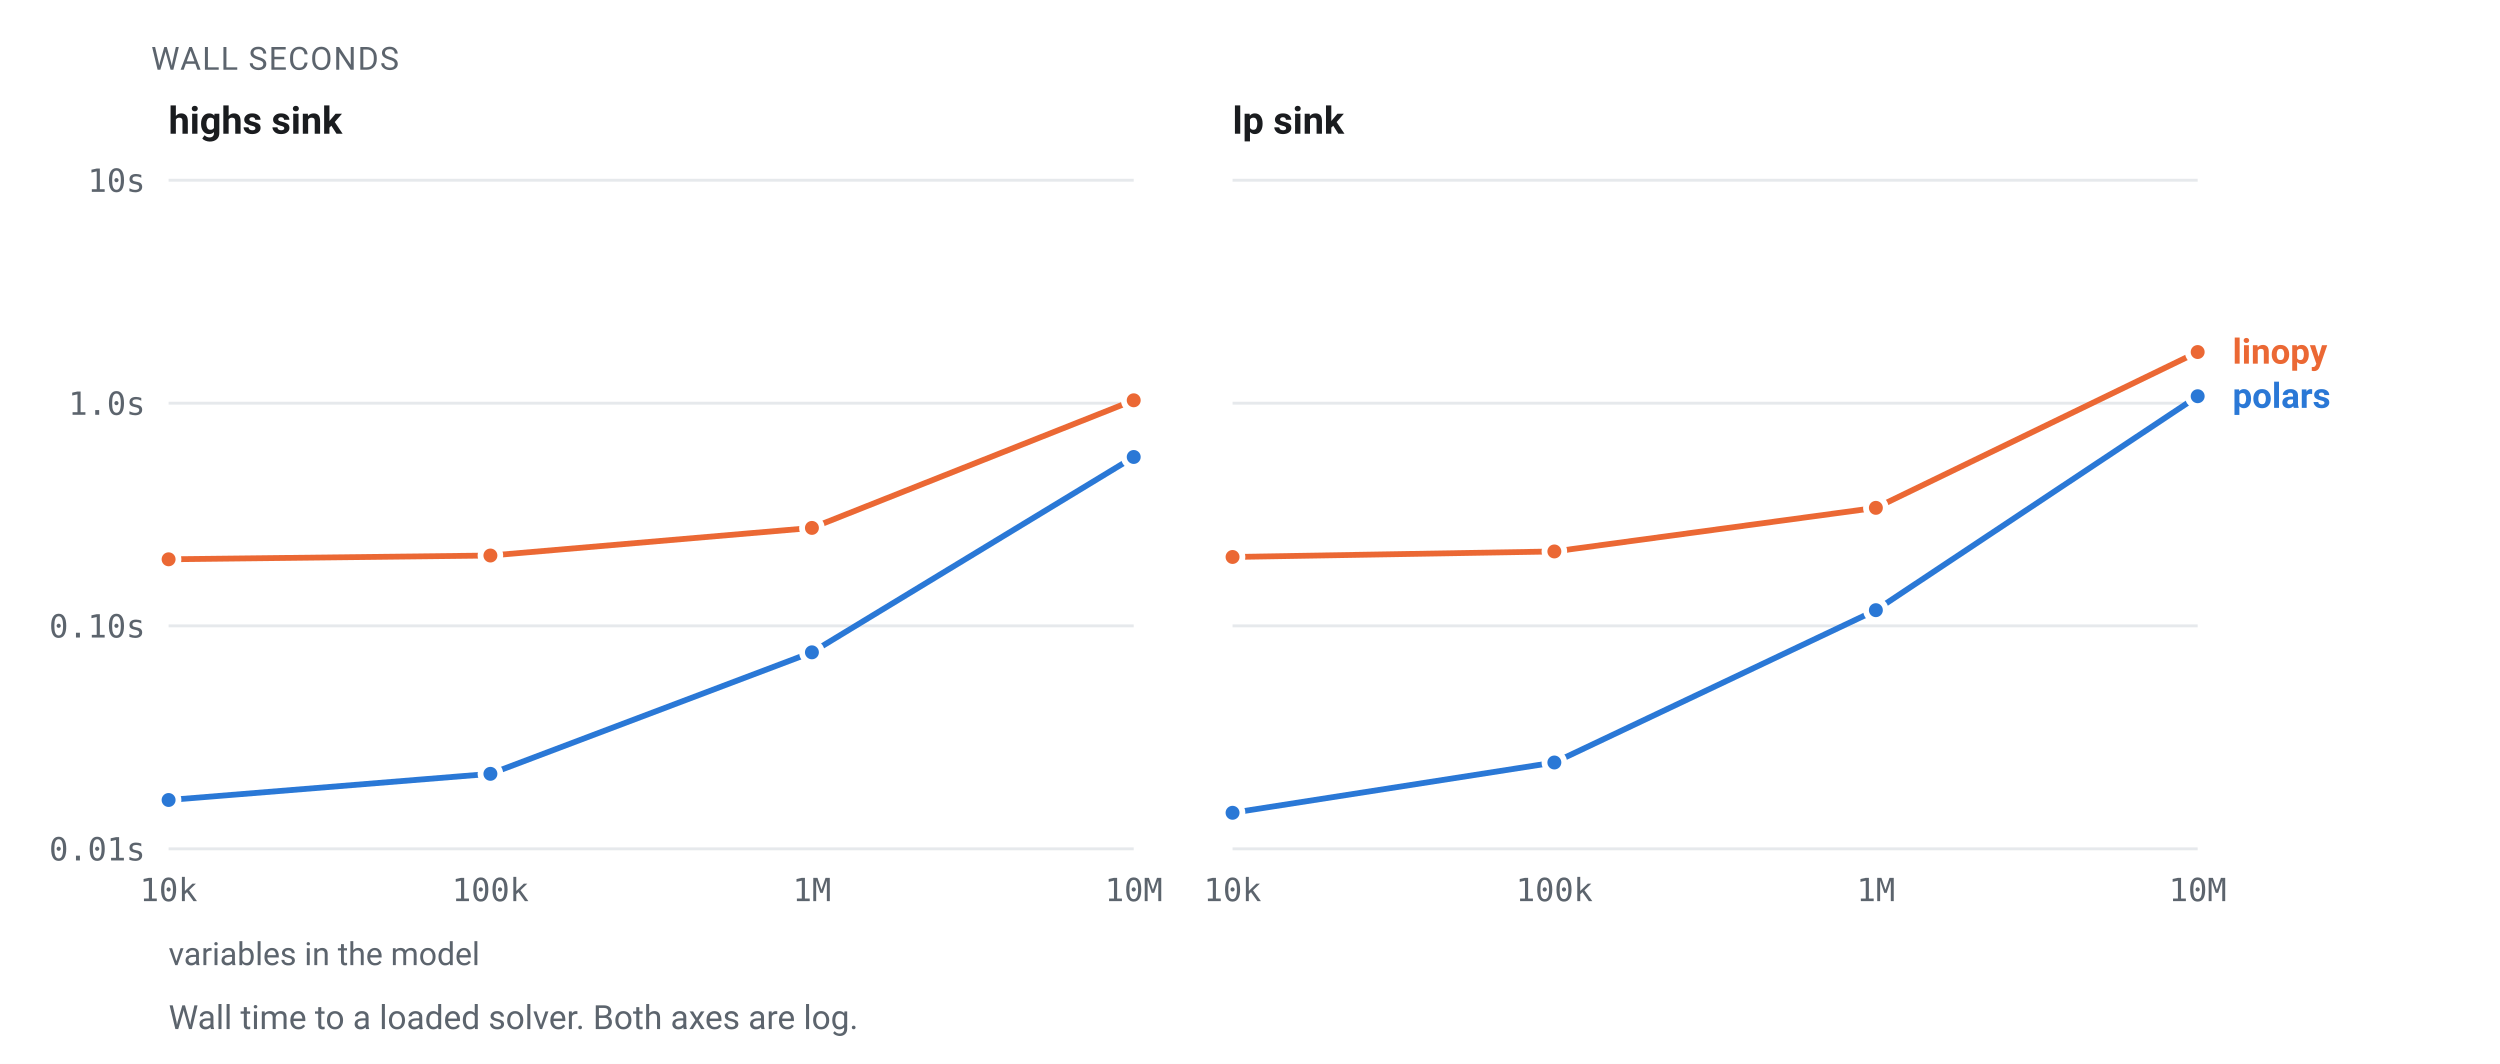
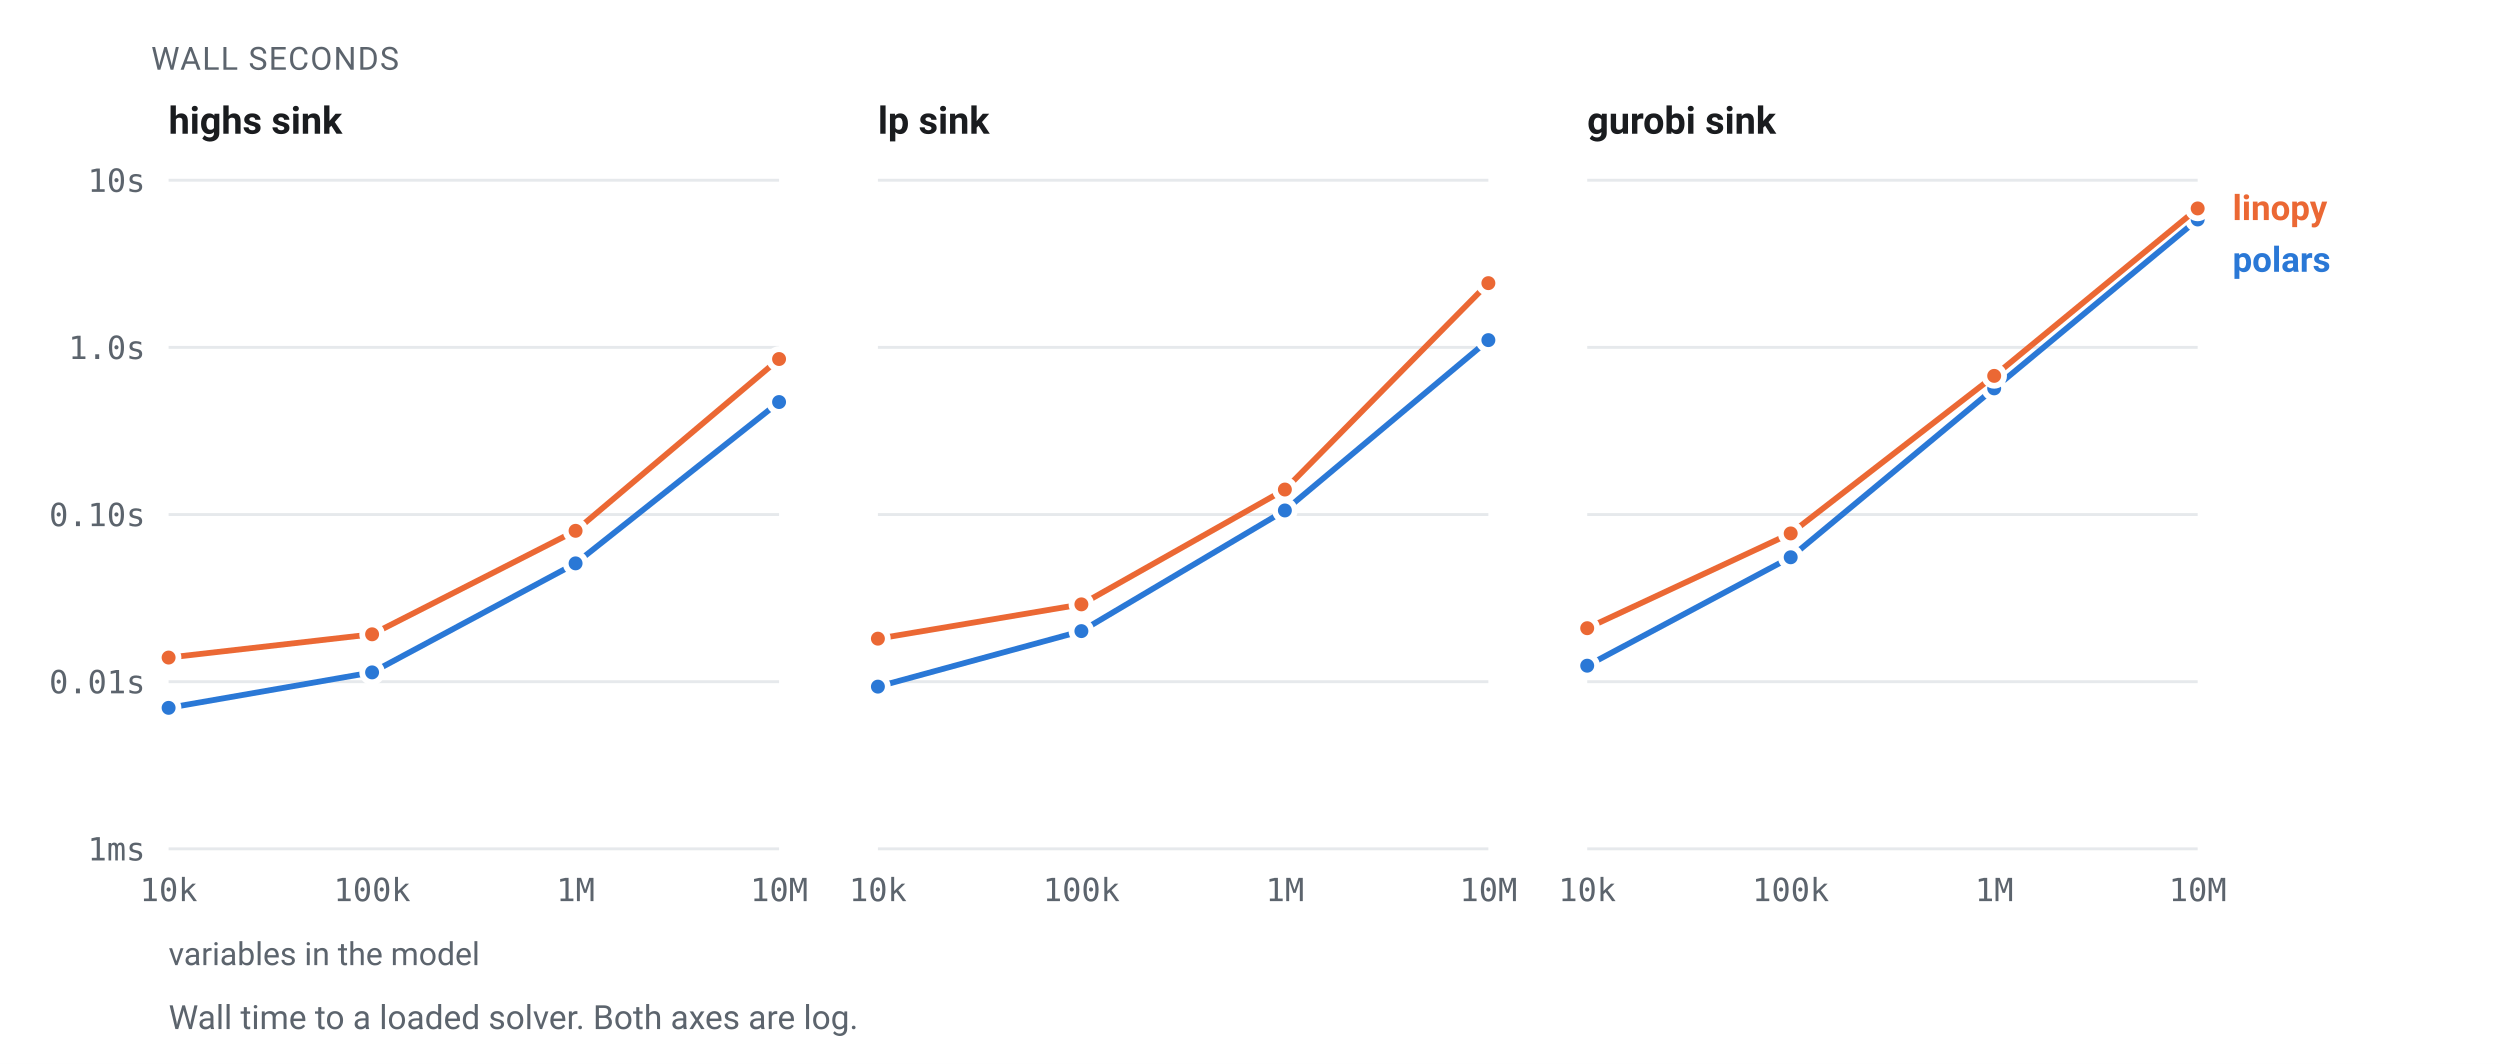
<svg xmlns="http://www.w3.org/2000/svg" viewBox="0 0 860 366" width="860" height="366" font-family="system-ui, -apple-system, 'Segoe UI', Roboto, sans-serif" role="img" aria-label="Wall time to a loaded solver. Both axes are log.">
  <rect width="860" height="366" fill="#ffffff" />
  <text x="58" y="46" font-size="13" font-weight="600" fill="#1a1c1f">highs sink</text>
-   <line x1="58" y1="292.0" x2="390" y2="292.0" stroke="#e6e9ec" stroke-width="1" />
-   <text x="50" y="296.0" font-size="11" text-anchor="end" font-family="ui-monospace, 'JetBrains Mono', 'SF Mono', Menlo, monospace" fill="#5c646d">0.01s</text>
-   <line x1="58" y1="215.3" x2="390" y2="215.3" stroke="#e6e9ec" stroke-width="1" />
-   <text x="50" y="219.3" font-size="11" text-anchor="end" font-family="ui-monospace, 'JetBrains Mono', 'SF Mono', Menlo, monospace" fill="#5c646d">0.10s</text>
-   <line x1="58" y1="138.7" x2="390" y2="138.7" stroke="#e6e9ec" stroke-width="1" />
-   <text x="50" y="142.7" font-size="11" text-anchor="end" font-family="ui-monospace, 'JetBrains Mono', 'SF Mono', Menlo, monospace" fill="#5c646d">1.0s</text>
-   <line x1="58" y1="62.0" x2="390" y2="62.0" stroke="#e6e9ec" stroke-width="1" />
+   <line x1="58" y1="292.0" x2="268" y2="292.0" stroke="#e6e9ec" stroke-width="1" />
+   <text x="50" y="296.0" font-size="11" text-anchor="end" font-family="ui-monospace, 'JetBrains Mono', 'SF Mono', Menlo, monospace" fill="#5c646d">1ms</text>
+   <line x1="58" y1="234.5" x2="268" y2="234.5" stroke="#e6e9ec" stroke-width="1" />
+   <text x="50" y="238.5" font-size="11" text-anchor="end" font-family="ui-monospace, 'JetBrains Mono', 'SF Mono', Menlo, monospace" fill="#5c646d">0.01s</text>
+   <line x1="58" y1="177.0" x2="268" y2="177.0" stroke="#e6e9ec" stroke-width="1" />
+   <text x="50" y="181.0" font-size="11" text-anchor="end" font-family="ui-monospace, 'JetBrains Mono', 'SF Mono', Menlo, monospace" fill="#5c646d">0.10s</text>
+   <line x1="58" y1="119.5" x2="268" y2="119.5" stroke="#e6e9ec" stroke-width="1" />
+   <text x="50" y="123.5" font-size="11" text-anchor="end" font-family="ui-monospace, 'JetBrains Mono', 'SF Mono', Menlo, monospace" fill="#5c646d">1.0s</text>
+   <line x1="58" y1="62.0" x2="268" y2="62.0" stroke="#e6e9ec" stroke-width="1" />
  <text x="50" y="66.0" font-size="11" text-anchor="end" font-family="ui-monospace, 'JetBrains Mono', 'SF Mono', Menlo, monospace" fill="#5c646d">10s</text>
  <text x="58.0" y="310" font-size="11" text-anchor="middle" font-family="ui-monospace, 'JetBrains Mono', 'SF Mono', Menlo, monospace" fill="#5c646d">10k</text>
-   <text x="168.7" y="310" font-size="11" text-anchor="middle" font-family="ui-monospace, 'JetBrains Mono', 'SF Mono', Menlo, monospace" fill="#5c646d">100k</text>
-   <text x="279.3" y="310" font-size="11" text-anchor="middle" font-family="ui-monospace, 'JetBrains Mono', 'SF Mono', Menlo, monospace" fill="#5c646d">1M</text>
-   <text x="390.0" y="310" font-size="11" text-anchor="middle" font-family="ui-monospace, 'JetBrains Mono', 'SF Mono', Menlo, monospace" fill="#5c646d">10M</text>
-   <path d="M58.0,275.2 L168.7,266.2 L279.3,224.4 L390.0,157.2" fill="none" stroke="#2a78d6" stroke-width="2" stroke-linejoin="round" stroke-linecap="round" />
-   <circle cx="58.0" cy="275.2" r="3.4" fill="#2a78d6" stroke="#ffffff" stroke-width="2" />
-   <circle cx="168.7" cy="266.2" r="3.4" fill="#2a78d6" stroke="#ffffff" stroke-width="2" />
-   <circle cx="279.3" cy="224.4" r="3.4" fill="#2a78d6" stroke="#ffffff" stroke-width="2" />
-   <circle cx="390.0" cy="157.2" r="3.4" fill="#2a78d6" stroke="#ffffff" stroke-width="2" />
-   <path d="M58.0,192.4 L168.7,191.1 L279.3,181.6 L390.0,137.7" fill="none" stroke="#eb6834" stroke-width="2" stroke-linejoin="round" stroke-linecap="round" />
-   <circle cx="58.0" cy="192.4" r="3.4" fill="#eb6834" stroke="#ffffff" stroke-width="2" />
-   <circle cx="168.7" cy="191.1" r="3.4" fill="#eb6834" stroke="#ffffff" stroke-width="2" />
-   <circle cx="279.3" cy="181.6" r="3.4" fill="#eb6834" stroke="#ffffff" stroke-width="2" />
-   <circle cx="390.0" cy="137.7" r="3.4" fill="#eb6834" stroke="#ffffff" stroke-width="2" />
-   <text x="424" y="46" font-size="13" font-weight="600" fill="#1a1c1f">lp sink</text>
-   <line x1="424" y1="292.0" x2="756" y2="292.0" stroke="#e6e9ec" stroke-width="1" />
-   <line x1="424" y1="215.3" x2="756" y2="215.3" stroke="#e6e9ec" stroke-width="1" />
-   <line x1="424" y1="138.7" x2="756" y2="138.7" stroke="#e6e9ec" stroke-width="1" />
-   <line x1="424" y1="62.0" x2="756" y2="62.0" stroke="#e6e9ec" stroke-width="1" />
-   <text x="424.0" y="310" font-size="11" text-anchor="middle" font-family="ui-monospace, 'JetBrains Mono', 'SF Mono', Menlo, monospace" fill="#5c646d">10k</text>
-   <text x="534.7" y="310" font-size="11" text-anchor="middle" font-family="ui-monospace, 'JetBrains Mono', 'SF Mono', Menlo, monospace" fill="#5c646d">100k</text>
-   <text x="645.3" y="310" font-size="11" text-anchor="middle" font-family="ui-monospace, 'JetBrains Mono', 'SF Mono', Menlo, monospace" fill="#5c646d">1M</text>
+   <text x="128.0" y="310" font-size="11" text-anchor="middle" font-family="ui-monospace, 'JetBrains Mono', 'SF Mono', Menlo, monospace" fill="#5c646d">100k</text>
+   <text x="198.0" y="310" font-size="11" text-anchor="middle" font-family="ui-monospace, 'JetBrains Mono', 'SF Mono', Menlo, monospace" fill="#5c646d">1M</text>
+   <text x="268.0" y="310" font-size="11" text-anchor="middle" font-family="ui-monospace, 'JetBrains Mono', 'SF Mono', Menlo, monospace" fill="#5c646d">10M</text>
+   <path d="M58.0,243.5 L128.0,231.3 L198.0,193.8 L268.0,138.3" fill="none" stroke="#2a78d6" stroke-width="2" stroke-linejoin="round" stroke-linecap="round" />
+   <circle cx="58.0" cy="243.5" r="3.4" fill="#2a78d6" stroke="#ffffff" stroke-width="2" />
+   <circle cx="128.0" cy="231.3" r="3.4" fill="#2a78d6" stroke="#ffffff" stroke-width="2" />
+   <circle cx="198.0" cy="193.8" r="3.4" fill="#2a78d6" stroke="#ffffff" stroke-width="2" />
+   <circle cx="268.0" cy="138.3" r="3.4" fill="#2a78d6" stroke="#ffffff" stroke-width="2" />
+   <path d="M58.0,226.2 L128.0,218.2 L198.0,182.6 L268.0,123.5" fill="none" stroke="#eb6834" stroke-width="2" stroke-linejoin="round" stroke-linecap="round" />
+   <circle cx="58.0" cy="226.2" r="3.4" fill="#eb6834" stroke="#ffffff" stroke-width="2" />
+   <circle cx="128.0" cy="218.2" r="3.4" fill="#eb6834" stroke="#ffffff" stroke-width="2" />
+   <circle cx="198.0" cy="182.6" r="3.4" fill="#eb6834" stroke="#ffffff" stroke-width="2" />
+   <circle cx="268.0" cy="123.5" r="3.4" fill="#eb6834" stroke="#ffffff" stroke-width="2" />
+   <text x="302" y="46" font-size="13" font-weight="600" fill="#1a1c1f">lp sink</text>
+   <line x1="302" y1="292.0" x2="512" y2="292.0" stroke="#e6e9ec" stroke-width="1" />
+   <line x1="302" y1="234.5" x2="512" y2="234.5" stroke="#e6e9ec" stroke-width="1" />
+   <line x1="302" y1="177.0" x2="512" y2="177.0" stroke="#e6e9ec" stroke-width="1" />
+   <line x1="302" y1="119.5" x2="512" y2="119.5" stroke="#e6e9ec" stroke-width="1" />
+   <line x1="302" y1="62.0" x2="512" y2="62.0" stroke="#e6e9ec" stroke-width="1" />
+   <text x="302.0" y="310" font-size="11" text-anchor="middle" font-family="ui-monospace, 'JetBrains Mono', 'SF Mono', Menlo, monospace" fill="#5c646d">10k</text>
+   <text x="372.0" y="310" font-size="11" text-anchor="middle" font-family="ui-monospace, 'JetBrains Mono', 'SF Mono', Menlo, monospace" fill="#5c646d">100k</text>
+   <text x="442.0" y="310" font-size="11" text-anchor="middle" font-family="ui-monospace, 'JetBrains Mono', 'SF Mono', Menlo, monospace" fill="#5c646d">1M</text>
+   <text x="512.0" y="310" font-size="11" text-anchor="middle" font-family="ui-monospace, 'JetBrains Mono', 'SF Mono', Menlo, monospace" fill="#5c646d">10M</text>
+   <path d="M302.0,236.2 L372.0,217.1 L442.0,175.6 L512.0,117.0" fill="none" stroke="#2a78d6" stroke-width="2" stroke-linejoin="round" stroke-linecap="round" />
+   <circle cx="302.0" cy="236.2" r="3.4" fill="#2a78d6" stroke="#ffffff" stroke-width="2" />
+   <circle cx="372.0" cy="217.1" r="3.4" fill="#2a78d6" stroke="#ffffff" stroke-width="2" />
+   <circle cx="442.0" cy="175.6" r="3.4" fill="#2a78d6" stroke="#ffffff" stroke-width="2" />
+   <circle cx="512.0" cy="117.0" r="3.4" fill="#2a78d6" stroke="#ffffff" stroke-width="2" />
+   <path d="M302.0,219.7 L372.0,207.9 L442.0,168.4 L512.0,97.4" fill="none" stroke="#eb6834" stroke-width="2" stroke-linejoin="round" stroke-linecap="round" />
+   <circle cx="302.0" cy="219.7" r="3.4" fill="#eb6834" stroke="#ffffff" stroke-width="2" />
+   <circle cx="372.0" cy="207.9" r="3.4" fill="#eb6834" stroke="#ffffff" stroke-width="2" />
+   <circle cx="442.0" cy="168.4" r="3.4" fill="#eb6834" stroke="#ffffff" stroke-width="2" />
+   <circle cx="512.0" cy="97.4" r="3.4" fill="#eb6834" stroke="#ffffff" stroke-width="2" />
+   <text x="546" y="46" font-size="13" font-weight="600" fill="#1a1c1f">gurobi sink</text>
+   <line x1="546" y1="292.0" x2="756" y2="292.0" stroke="#e6e9ec" stroke-width="1" />
+   <line x1="546" y1="234.5" x2="756" y2="234.5" stroke="#e6e9ec" stroke-width="1" />
+   <line x1="546" y1="177.0" x2="756" y2="177.0" stroke="#e6e9ec" stroke-width="1" />
+   <line x1="546" y1="119.5" x2="756" y2="119.5" stroke="#e6e9ec" stroke-width="1" />
+   <line x1="546" y1="62.0" x2="756" y2="62.0" stroke="#e6e9ec" stroke-width="1" />
+   <text x="546.0" y="310" font-size="11" text-anchor="middle" font-family="ui-monospace, 'JetBrains Mono', 'SF Mono', Menlo, monospace" fill="#5c646d">10k</text>
+   <text x="616.0" y="310" font-size="11" text-anchor="middle" font-family="ui-monospace, 'JetBrains Mono', 'SF Mono', Menlo, monospace" fill="#5c646d">100k</text>
+   <text x="686.0" y="310" font-size="11" text-anchor="middle" font-family="ui-monospace, 'JetBrains Mono', 'SF Mono', Menlo, monospace" fill="#5c646d">1M</text>
  <text x="756.0" y="310" font-size="11" text-anchor="middle" font-family="ui-monospace, 'JetBrains Mono', 'SF Mono', Menlo, monospace" fill="#5c646d">10M</text>
-   <path d="M424.0,279.6 L534.7,262.3 L645.3,209.9 L756.0,136.3" fill="none" stroke="#2a78d6" stroke-width="2" stroke-linejoin="round" stroke-linecap="round" />
-   <circle cx="424.0" cy="279.6" r="3.4" fill="#2a78d6" stroke="#ffffff" stroke-width="2" />
-   <circle cx="534.7" cy="262.3" r="3.4" fill="#2a78d6" stroke="#ffffff" stroke-width="2" />
-   <circle cx="645.3" cy="209.9" r="3.4" fill="#2a78d6" stroke="#ffffff" stroke-width="2" />
-   <circle cx="756.0" cy="136.3" r="3.4" fill="#2a78d6" stroke="#ffffff" stroke-width="2" />
-   <path d="M424.0,191.6 L534.7,189.7 L645.3,174.7 L756.0,121.1" fill="none" stroke="#eb6834" stroke-width="2" stroke-linejoin="round" stroke-linecap="round" />
-   <circle cx="424.0" cy="191.6" r="3.4" fill="#eb6834" stroke="#ffffff" stroke-width="2" />
-   <circle cx="534.7" cy="189.7" r="3.4" fill="#eb6834" stroke="#ffffff" stroke-width="2" />
-   <circle cx="645.3" cy="174.7" r="3.4" fill="#eb6834" stroke="#ffffff" stroke-width="2" />
-   <circle cx="756.0" cy="121.1" r="3.4" fill="#eb6834" stroke="#ffffff" stroke-width="2" />
-   <text x="768.0" y="125.1" font-size="12" font-weight="600" fill="#eb6834">linopy</text>
-   <text x="768.0" y="140.3" font-size="12" font-weight="600" fill="#2a78d6">polars</text>
+   <path d="M546.0,229.0 L616.0,191.7 L686.0,133.6 L756.0,75.5" fill="none" stroke="#2a78d6" stroke-width="2" stroke-linejoin="round" stroke-linecap="round" />
+   <circle cx="546.0" cy="229.0" r="3.4" fill="#2a78d6" stroke="#ffffff" stroke-width="2" />
+   <circle cx="616.0" cy="191.7" r="3.4" fill="#2a78d6" stroke="#ffffff" stroke-width="2" />
+   <circle cx="686.0" cy="133.6" r="3.4" fill="#2a78d6" stroke="#ffffff" stroke-width="2" />
+   <circle cx="756.0" cy="75.5" r="3.4" fill="#2a78d6" stroke="#ffffff" stroke-width="2" />
+   <path d="M546.0,216.1 L616.0,183.5 L686.0,129.3 L756.0,71.7" fill="none" stroke="#eb6834" stroke-width="2" stroke-linejoin="round" stroke-linecap="round" />
+   <circle cx="546.0" cy="216.1" r="3.4" fill="#eb6834" stroke="#ffffff" stroke-width="2" />
+   <circle cx="616.0" cy="183.5" r="3.4" fill="#eb6834" stroke="#ffffff" stroke-width="2" />
+   <circle cx="686.0" cy="129.3" r="3.4" fill="#eb6834" stroke="#ffffff" stroke-width="2" />
+   <circle cx="756.0" cy="71.7" r="3.4" fill="#eb6834" stroke="#ffffff" stroke-width="2" />
+   <text x="768.0" y="75.7" font-size="12" font-weight="600" fill="#eb6834">linopy</text>
+   <text x="768.0" y="93.5" font-size="12" font-weight="600" fill="#2a78d6">polars</text>
  <text x="58" y="332" font-size="11" fill="#5c646d">variables in the model</text>
  <text x="52" y="24" font-size="11" letter-spacing="0.04em" fill="#5c646d">WALL SECONDS</text>
  <text x="58" y="354" font-size="11.5" fill="#5c646d">Wall time to a loaded solver. Both axes are log.</text>
</svg>
